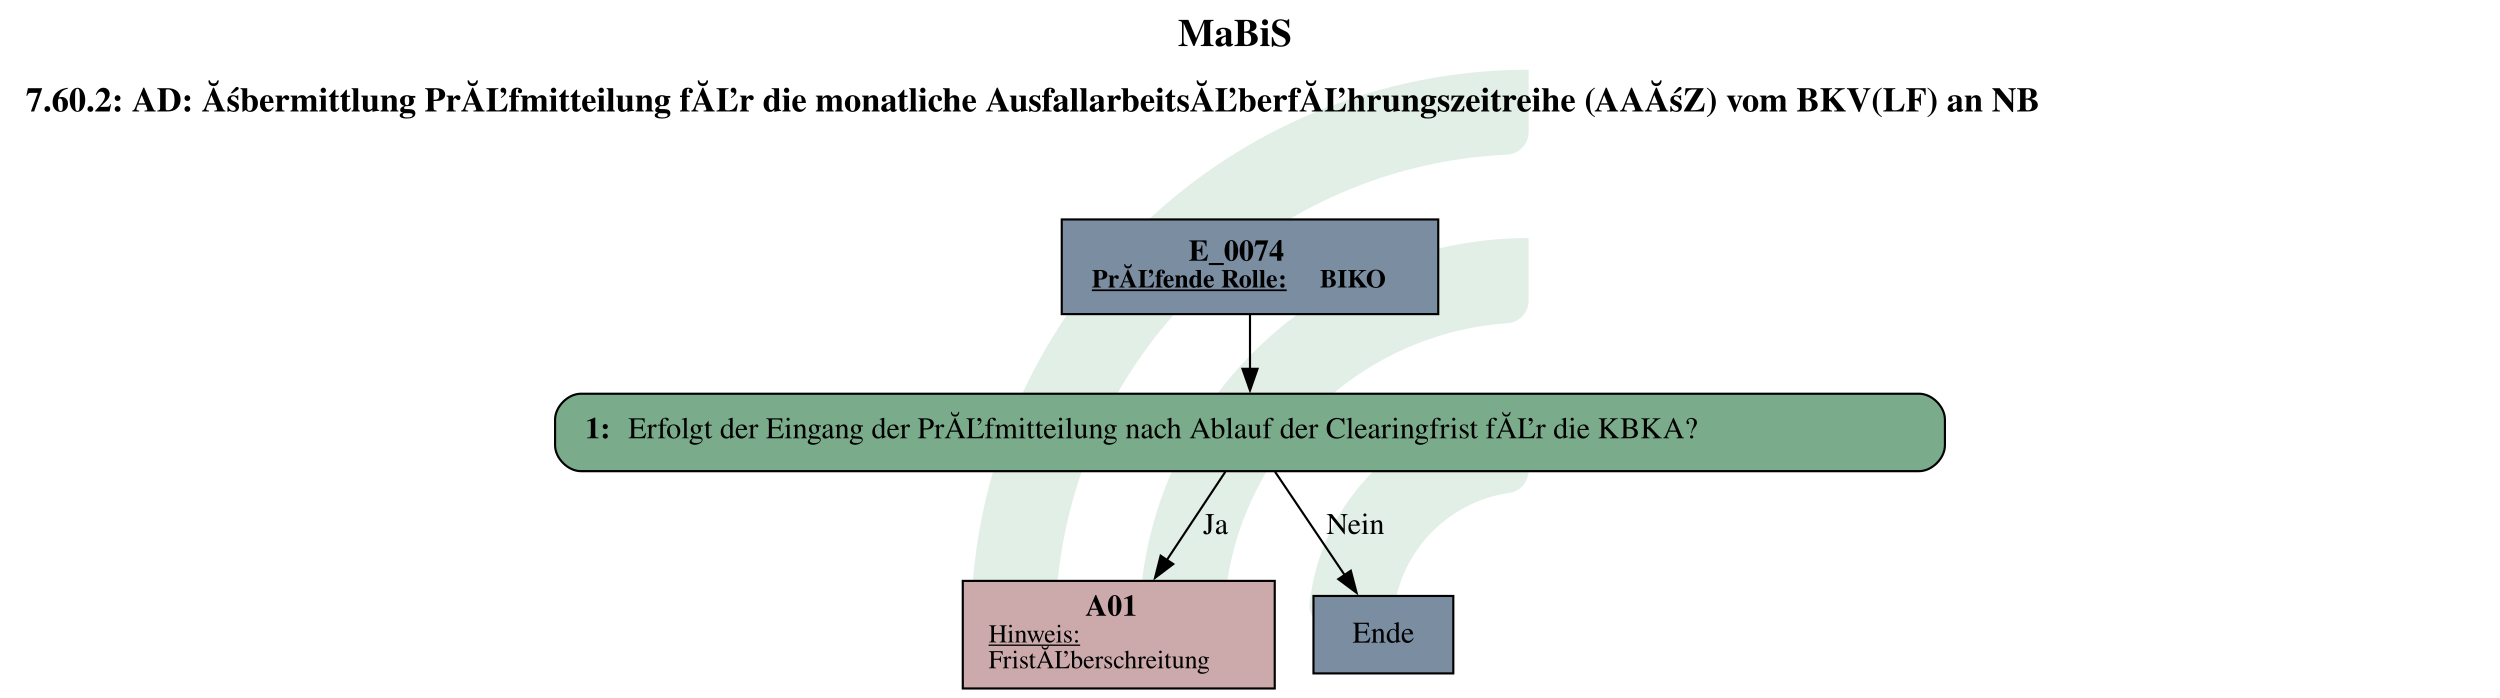
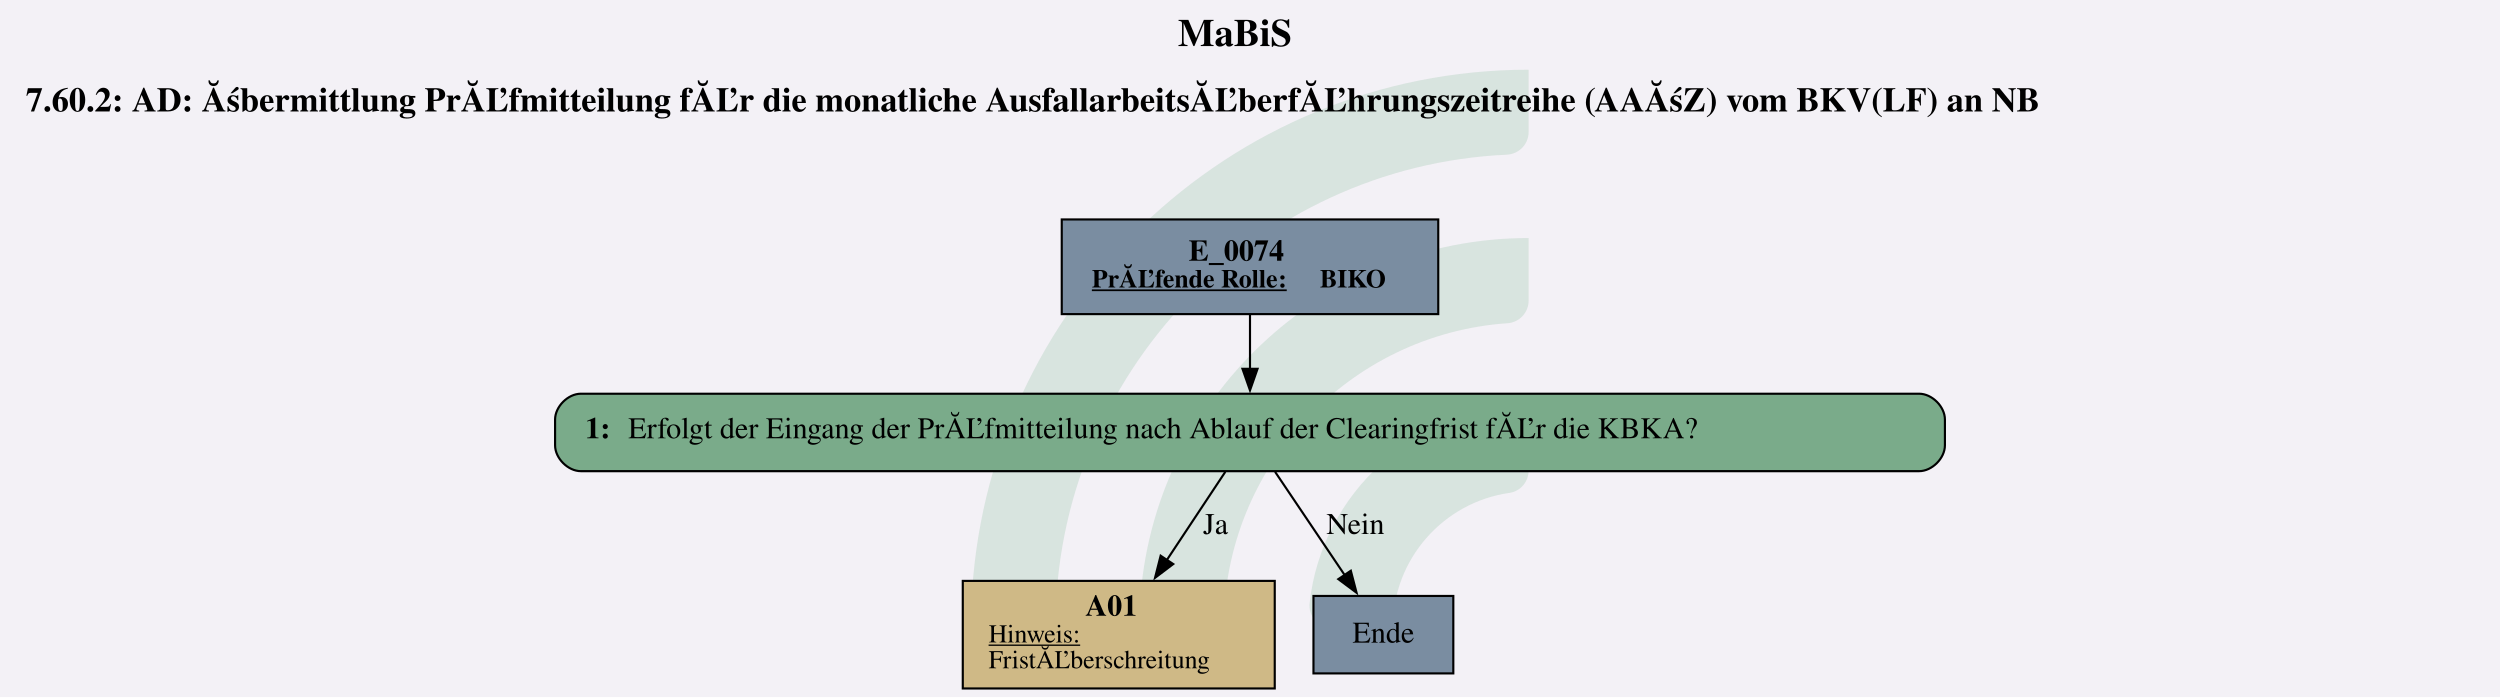
<svg xmlns="http://www.w3.org/2000/svg" version="1.1" width="1549.333px" viewBox="0 0 1549.333 432.0" height="432.0px">
  <g>
-     <g transform="translate(601.9948, 43.2) scale(1 1) translate(0, 0) scale(1.95377 1.95377) ">
-       <defs id="defs2">
-         <clipPath clipPathUnits="userSpaceOnUse" id="clipPath23">
-           <path d="M 0,568.156 H 579.236 V 0 H 0 Z" id="path21" />
-         </clipPath>
-       </defs>
-       <g id="layer1" transform="translate(-16.54194,-55.30527)">
-         <g id="g19" clip-path="url(#clipPath23)" transform="matrix(0.3527778,0,0,-0.3527778,0.01017023,243.7368)" style="opacity:0.2">
-           <g id="g25" transform="translate(122.444,32.7195)">
-             <path d="m 0,0 h -56.104 c -11,0 -19.898,9.123 -19.463,20.115 10.594,267.191 231.277,481.302 501.029,481.302 v -56.02 c 0,-10.98 -8.688,-19.892 -19.658,-20.393 C 180.29,414.697 0,228.005 0,0" style="fill:#6ead83;fill-opacity:1;fill-rule:nonzero;stroke:none" id="path27" />
-           </g>
-           <g id="g29" transform="translate(273.7828,32.7195)">
-             <path d="m 0,0 h -55.926 c -11.228,0 -20.091,9.482 -19.435,20.69 10.744,183.439 163.389,329.388 349.485,329.388 v -56.263 c 0,-10.709 -8.273,-19.617 -18.957,-20.35 C 112.819,263.696 0,144.774 0,0" style="fill:#6ead83;fill-opacity:1;fill-rule:nonzero;stroke:none" id="path31" />
-           </g>
-           <g id="g33" transform="translate(425.7667,32.7195)">
-             <path d="m 0,0 h -55.445 c -11.653,0 -20.604,10.17 -19.334,21.753 10.866,99.032 95.031,176.341 196.919,176.341 v -57.011 c 0,-10.046 -7.283,-18.755 -17.229,-20.165 C 45.688,112.522 0,61.497 0,0" style="fill:#6ead83;fill-opacity:1;fill-rule:nonzero;stroke:none" id="path35" />
+     <svg version="1.1" width="1549.333px" viewBox="0 0 1549.333 432.0" height="432.0px">
+       <polygon fill="#f3f1f6" points="0,0 1549.333,0 1549.333,432.0 0,432.0" />
+       <g>
+         <g transform="translate(601.9948, 43.2) scale(1 1) translate(0, 0) scale(1.95377 1.95377) ">
+           <defs id="defs2">
+             <clipPath clipPathUnits="userSpaceOnUse" id="clipPath23">
+               <path d="M 0,568.156 H 579.236 V 0 H 0 Z" id="path21" />
+             </clipPath>
+           </defs>
+           <g id="layer1" transform="translate(-16.54194,-55.30527)">
+             <g id="g19" clip-path="url(#clipPath23)" transform="matrix(0.3527778,0,0,-0.3527778,0.01017023,243.7368)" style="opacity:0.2">
+               <g id="g25" transform="translate(122.444,32.7195)">
+                 <path d="m 0,0 h -56.104 c -11,0 -19.898,9.123 -19.463,20.115 10.594,267.191 231.277,481.302 501.029,481.302 v -56.02 c 0,-10.98 -8.688,-19.892 -19.658,-20.393 C 180.29,414.697 0,228.005 0,0" style="fill:#6ead83;fill-opacity:1;fill-rule:nonzero;stroke:none" id="path27" />
+               </g>
+               <g id="g29" transform="translate(273.7828,32.7195)">
+                 <path d="m 0,0 h -55.926 c -11.228,0 -20.091,9.482 -19.435,20.69 10.744,183.439 163.389,329.388 349.485,329.388 v -56.263 c 0,-10.709 -8.273,-19.617 -18.957,-20.35 C 112.819,263.696 0,144.774 0,0" style="fill:#6ead83;fill-opacity:1;fill-rule:nonzero;stroke:none" id="path31" />
+               </g>
+               <g id="g33" transform="translate(425.7667,32.7195)">
+                 <path d="m 0,0 h -55.445 c -11.653,0 -20.604,10.17 -19.334,21.753 10.866,99.032 95.031,176.341 196.919,176.341 v -57.011 c 0,-10.046 -7.283,-18.755 -17.229,-20.165 C 45.688,112.522 0,61.497 0,0" style="fill:#6ead83;fill-opacity:1;fill-rule:nonzero;stroke:none" id="path35" />
+               </g>
+             </g>
          </g>
        </g>
-       </g>
-     </g>
-     <svg width="1162pt" height="324pt" viewBox="0.00 0.00 1162.00 324.00">
-       <g id="graph0" class="graph" transform="scale(1 1) rotate(0) translate(4 320)">
-         <text text-anchor="start" x="543.5" y="-298.6" font-family="Times,serif" font-weight="bold" font-size="18.00">MaBiS</text>
-         <text text-anchor="start" x="8" y="-268.2" font-family="Times,serif" font-weight="bold" font-size="16.00">7.60.2: AD: Ăśbermittlung PrĂĽfmitteilung fĂĽr die monatliche AusfallarbeitsĂĽberfĂĽhrungszeitreihe (AAĂśZ) vom BKV(LF) an NB</text>
-         <g id="node1" class="node">
-           <polygon fill="#7a8da1" stroke="black" points="664.5,-218 489.5,-218 489.5,-174 664.5,-174 664.5,-218" />
-           <text text-anchor="start" x="548.5" y="-198.8" font-family="Times,serif" font-weight="bold" font-size="14.00">E_0074</text>
-           <text text-anchor="start" x="503.5" y="-186.4" font-family="Times,serif" font-weight="bold" text-decoration="underline" font-size="12.00">PrĂĽfende Rolle:</text>
-           <text text-anchor="start" x="609.5" y="-186.4" font-family="Times,serif" font-weight="bold" font-size="12.00"> BIKO</text>
-         </g>
-         <g id="node2" class="node">
-           <path fill="#7aab8a" stroke="black" d="M888,-137C888,-137 266,-137 266,-137 260,-137 254,-131 254,-125 254,-125 254,-113 254,-113 254,-107 260,-101 266,-101 266,-101 888,-101 888,-101 894,-101 900,-107 900,-113 900,-113 900,-125 900,-125 900,-131 894,-137 888,-137" />
-           <text text-anchor="start" x="268" y="-116.3" font-family="Times,serif" font-weight="bold" font-size="14.00">1: </text>
-           <text text-anchor="start" x="288" y="-116.3" font-family="Times,serif" font-size="14.00">Erfolgt der Eingang der PrĂĽfmitteilung nach Ablauf der Clearingfrist fĂĽr die KBKA?</text>
-         </g>
-         <g id="edge1" class="edge">
-           <path fill="none" stroke="black" d="M577,-173.71C577,-165.82 577,-156.75 577,-148.33" />
-           <polygon fill="black" stroke="black" points="580.5,-148.57 577,-138.57 573.5,-148.57 580.5,-148.57" />
-         </g>
-         <g id="node3" class="node">
-           <polygon fill="#cca9ab" stroke="black" points="588.5,-50 443.5,-50 443.5,0 588.5,0 588.5,-50" />
-           <text text-anchor="start" x="500.5" y="-33.8" font-family="Times,serif" font-weight="bold" font-size="14.00">A01</text>
-           <text text-anchor="start" x="455.5" y="-21.4" font-family="Times,serif" text-decoration="underline" font-size="12.00">Hinweis:</text>
-           <text text-anchor="start" x="455.5" y="-9.4" font-family="Times,serif" font-size="12.00">FristĂĽberschreitung</text>
-         </g>
-         <g id="edge2" class="edge">
-           <path fill="none" stroke="black" d="M565.53,-100.7C557.84,-89.11 547.48,-73.47 538.22,-59.51" />
-           <polygon fill="black" stroke="black" points="541.31,-57.83 532.86,-51.43 535.47,-61.7 541.31,-57.83" />
-           <text text-anchor="middle" x="561" y="-71.8" font-family="Times,serif" font-size="14.00">Ja</text>
-         </g>
-         <g id="node4" class="node">
-           <polygon fill="#7a8da1" stroke="black" points="671.5,-43 606.5,-43 606.5,-7 671.5,-7 671.5,-43" />
-           <text text-anchor="middle" x="639" y="-21.3" font-family="Times,serif" font-size="14.00">Ende</text>
-         </g>
-         <g id="edge3" class="edge">
-           <path fill="none" stroke="black" d="M588.66,-100.7C597.84,-87.07 610.79,-67.86 621.25,-52.34" />
-           <polygon fill="black" stroke="black" points="623.86,-54.73 626.54,-44.48 618.05,-50.82 623.86,-54.73" />
-           <text text-anchor="middle" x="626" y="-71.8" font-family="Times,serif" font-size="14.00">Nein</text>
-         </g>
+         <svg width="1162pt" height="324pt" viewBox="0.00 0.00 1162.00 324.00">
+           <g id="graph0" class="graph" transform="scale(1 1) rotate(0) translate(4 320)">
+             <text text-anchor="start" x="543.5" y="-298.6" font-family="Times,serif" font-weight="bold" font-size="18.00">MaBiS</text>
+             <text text-anchor="start" x="8" y="-268.2" font-family="Times,serif" font-weight="bold" font-size="16.00">7.60.2: AD: Ăśbermittlung PrĂĽfmitteilung fĂĽr die monatliche AusfallarbeitsĂĽberfĂĽhrungszeitreihe (AAĂśZ) vom BKV(LF) an NB</text>
+             <g id="node1" class="node">
+               <polygon fill="#7a8da1" stroke="black" points="664.5,-218 489.5,-218 489.5,-174 664.5,-174 664.5,-218" />
+               <text text-anchor="start" x="548.5" y="-198.8" font-family="Times,serif" font-weight="bold" font-size="14.00">E_0074</text>
+               <text text-anchor="start" x="503.5" y="-186.4" font-family="Times,serif" font-weight="bold" text-decoration="underline" font-size="12.00">PrĂĽfende Rolle:</text>
+               <text text-anchor="start" x="609.5" y="-186.4" font-family="Times,serif" font-weight="bold" font-size="12.00"> BIKO</text>
+             </g>
+             <g id="node2" class="node">
+               <path fill="#7aab8a" stroke="black" d="M888,-137C888,-137 266,-137 266,-137 260,-137 254,-131 254,-125 254,-125 254,-113 254,-113 254,-107 260,-101 266,-101 266,-101 888,-101 888,-101 894,-101 900,-107 900,-113 900,-113 900,-125 900,-125 900,-131 894,-137 888,-137" />
+               <text text-anchor="start" x="268" y="-116.3" font-family="Times,serif" font-weight="bold" font-size="14.00">1: </text>
+               <text text-anchor="start" x="288" y="-116.3" font-family="Times,serif" font-size="14.00">Erfolgt der Eingang der PrĂĽfmitteilung nach Ablauf der Clearingfrist fĂĽr die KBKA?</text>
+             </g>
+             <g id="edge1" class="edge">
+               <path fill="none" stroke="black" d="M577,-173.71C577,-165.82 577,-156.75 577,-148.33" />
+               <polygon fill="black" stroke="black" points="580.5,-148.57 577,-138.57 573.5,-148.57 580.5,-148.57" />
+             </g>
+             <g id="node3" class="node">
+               <polygon fill="#cfb986" stroke="black" points="588.5,-50 443.5,-50 443.5,0 588.5,0 588.5,-50" />
+               <text text-anchor="start" x="500.5" y="-33.8" font-family="Times,serif" font-weight="bold" font-size="14.00">A01</text>
+               <text text-anchor="start" x="455.5" y="-21.4" font-family="Times,serif" text-decoration="underline" font-size="12.00">Hinweis:</text>
+               <text text-anchor="start" x="455.5" y="-9.4" font-family="Times,serif" font-size="12.00">FristĂĽberschreitung</text>
+             </g>
+             <g id="edge2" class="edge">
+               <path fill="none" stroke="black" d="M565.53,-100.7C557.84,-89.11 547.48,-73.47 538.22,-59.51" />
+               <polygon fill="black" stroke="black" points="541.31,-57.83 532.86,-51.43 535.47,-61.7 541.31,-57.83" />
+               <text text-anchor="middle" x="561" y="-71.8" font-family="Times,serif" font-size="14.00">Ja</text>
+             </g>
+             <g id="node4" class="node">
+               <polygon fill="#7a8da1" stroke="black" points="671.5,-43 606.5,-43 606.5,-7 671.5,-7 671.5,-43" />
+               <text text-anchor="middle" x="639" y="-21.3" font-family="Times,serif" font-size="14.00">Ende</text>
+             </g>
+             <g id="edge3" class="edge">
+               <path fill="none" stroke="black" d="M588.66,-100.7C597.84,-87.07 610.79,-67.86 621.25,-52.34" />
+               <polygon fill="black" stroke="black" points="623.86,-54.73 626.54,-44.48 618.05,-50.82 623.86,-54.73" />
+               <text text-anchor="middle" x="626" y="-71.8" font-family="Times,serif" font-size="14.00">Nein</text>
+             </g>
+           </g>
+         </svg>
      </g>
    </svg>
  </g>
</svg>
